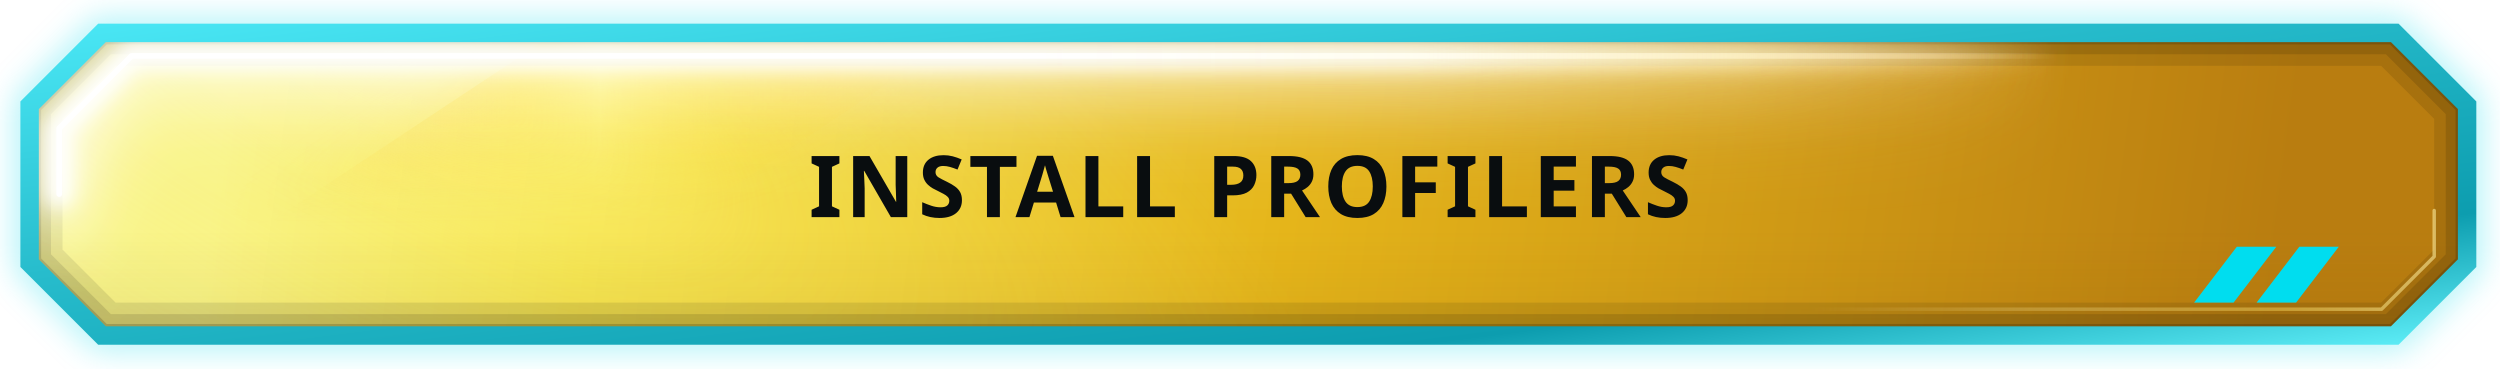
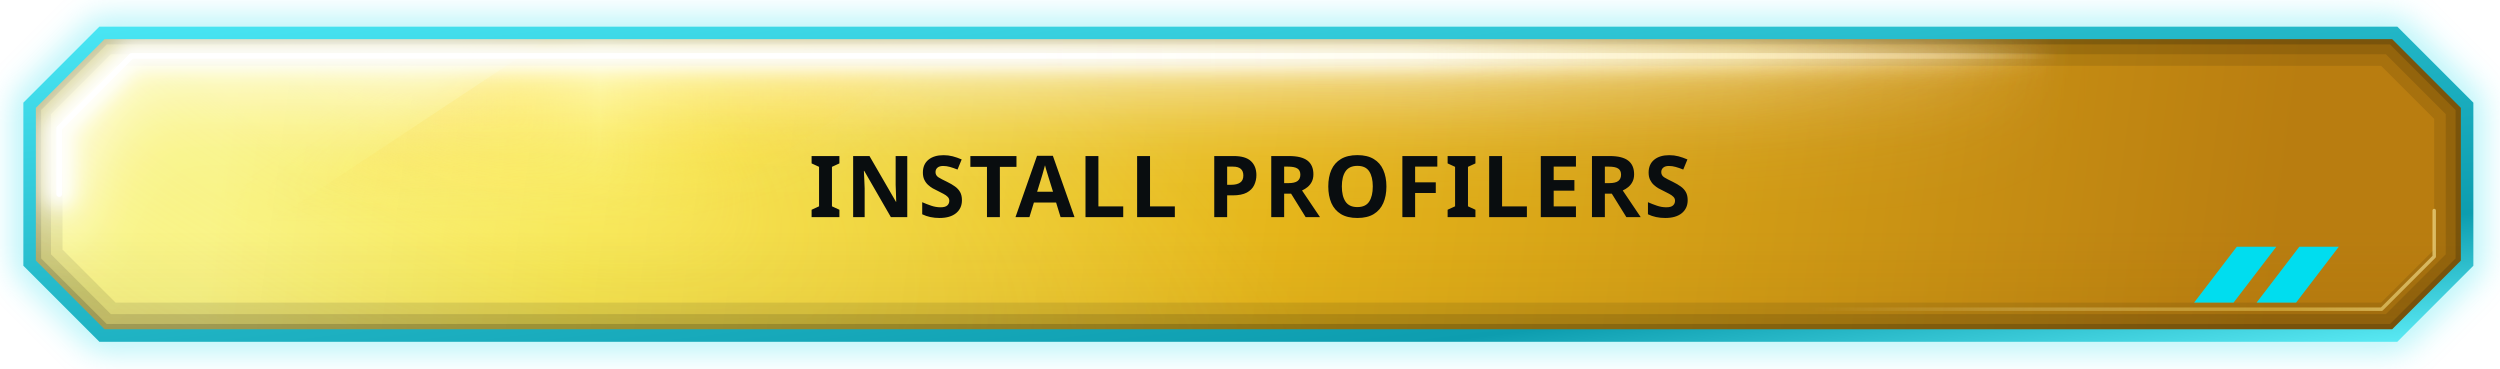
<svg xmlns="http://www.w3.org/2000/svg" width="760" height="112" viewBox="0 0 760 112" fill="none">
  <defs>
    <path id="buttonShape" d="M31 10H728L750 32V80L728 102H31L9 80V32L31 10Z" />
    <linearGradient id="insetHighlight" x1="18" y1="18" x2="625" y2="18" gradientUnits="userSpaceOnUse">
      <stop offset="0" stop-color="#FFFFFF" stop-opacity="1" />
      <stop offset="0.49" stop-color="#FFFFFF" stop-opacity="1" />
      <stop offset="0.68" stop-color="#FFFDF0" stop-opacity="0.97" />
      <stop offset="0.84" stop-color="#FFF4CB" stop-opacity="0.69" />
      <stop offset="0.94" stop-color="#FFECC1" stop-opacity="0.32" />
      <stop offset="1" stop-color="#FFECC1" stop-opacity="0" />
    </linearGradient>
    <filter id="insetHalo" x="-30%" y="-100%" width="190%" height="300%" color-interpolation-filters="sRGB">
      <feGaussianBlur stdDeviation="3.1" />
    </filter>
    <filter id="nearWhiteGlow" x="-40%" y="-130%" width="210%" height="360%" color-interpolation-filters="sRGB">
      <feGaussianBlur stdDeviation="2.15" />
    </filter>
    <filter id="wideLineGlow" x="-50%" y="-200%" width="220%" height="500%" color-interpolation-filters="sRGB">
      <feGaussianBlur stdDeviation="11 16" />
    </filter>
    <filter id="mediumLineGlow" x="-45%" y="-150%" width="200%" height="400%" color-interpolation-filters="sRGB">
      <feGaussianBlur stdDeviation="6.2 9" />
    </filter>
    <linearGradient id="bodyGradient" x1="70" y1="18" x2="690" y2="100" gradientUnits="userSpaceOnUse">
      <stop offset="0%" stop-color="#F8F487" />
      <stop offset="18%" stop-color="#F5E548" />
      <stop offset="52%" stop-color="#E5B51A" />
      <stop offset="100%" stop-color="#B97D10" />
    </linearGradient>
    <radialGradient id="topLight" cx="0" cy="0" r="1" gradientUnits="userSpaceOnUse" gradientTransform="translate(120 16) rotate(28) scale(330 120)">
      <stop offset="0%" stop-color="#FFF8BE" stop-opacity="0.45" />
      <stop offset="38%" stop-color="#FFF18A" stop-opacity="0.18" />
      <stop offset="100%" stop-color="#FFF18A" stop-opacity="0" />
    </radialGradient>
    <linearGradient id="diagonalSheen" gradientUnits="userSpaceOnUse" x1="30" y1="22" x2="293" y2="22">
      <stop offset="0%" stop-color="#CC8400" stop-opacity="0" />
      <stop offset="14%" stop-color="#D68D00" stop-opacity="0.16" />
      <stop offset="30%" stop-color="#F9BA00" stop-opacity="0.24" />
      <stop offset="48%" stop-color="#FFE326" stop-opacity="0.48" />
      <stop offset="58%" stop-color="#FFF777" stop-opacity="0.68" />
      <stop offset="72%" stop-color="#FFE630" stop-opacity="0.32" />
      <stop offset="90%" stop-color="#FFC40B" stop-opacity="0.09" />
      <stop offset="100%" stop-color="#FFC40B" stop-opacity="0" />
    </linearGradient>
    <linearGradient id="sheenAura" gradientUnits="userSpaceOnUse" x1="0" y1="0" x2="1" y2="0">
      <stop offset="0%" stop-color="#F8AF00" stop-opacity="0" />
      <stop offset="45%" stop-color="#FFD300" stop-opacity="0.23" />
      <stop offset="65%" stop-color="#FFF51F" stop-opacity="0.30" />
      <stop offset="100%" stop-color="#FFD300" stop-opacity="0" />
    </linearGradient>
    <filter id="sheenSoftGlow" x="-20%" y="-70%" width="140%" height="240%" color-interpolation-filters="sRGB">
      <feGaussianBlur stdDeviation="8" />
    </filter>
    <linearGradient id="sheenVerticalFade" gradientUnits="userSpaceOnUse" x1="0" y1="10" x2="0" y2="69">
      <stop offset="0%" stop-color="white" stop-opacity="0.96" />
      <stop offset="25%" stop-color="white" stop-opacity="0.82" />
      <stop offset="52%" stop-color="white" stop-opacity="0.38" />
      <stop offset="85%" stop-color="white" stop-opacity="0.07" />
      <stop offset="100%" stop-color="white" stop-opacity="0" />
    </linearGradient>
    <mask id="stripeFade" maskUnits="userSpaceOnUse" x="0" y="0" width="760" height="112" style="mask-type:alpha">
      <rect x="0" y="0" width="760" height="112" fill="url(#sheenVerticalFade)" />
    </mask>
    <clipPath id="buttonClip">
      <use href="#buttonShape" />
    </clipPath>
    <clipPath id="shellClip">
      <use href="#buttonShape" />
    </clipPath>
    <linearGradient id="lowerRightLine" x1="550" y1="94" x2="740" y2="94" gradientUnits="userSpaceOnUse">
      <stop offset="0%" stop-color="#FFF0A3" stop-opacity="0" />
      <stop offset="35%" stop-color="#FFF0A3" stop-opacity="0.24" />
      <stop offset="75%" stop-color="#FFE66D" stop-opacity="0.40" />
      <stop offset="100%" stop-color="#FFF1A4" stop-opacity="0.56" />
    </linearGradient>
    <linearGradient id="lowerShade" x1="0" y1="112" x2="0" y2="70" gradientUnits="userSpaceOnUse">
      <stop offset="0%" stop-color="#7F5708" stop-opacity="0.12" />
      <stop offset="100%" stop-color="#7F5708" stop-opacity="0" />
    </linearGradient>
    <linearGradient id="outline" x1="0%" y1="0%" x2="100%" y2="100%">
      <stop offset="0%" stop-color="#49E6F4" />
      <stop offset="40%" stop-color="#27BCCC" />
      <stop offset="80%" stop-color="#0D9DAF" />
      <stop offset="100%" stop-color="#5AEAF4" />
    </linearGradient>
    <filter id="rimGlow" x="-10%" y="-60%" width="120%" height="220%">
      <feGaussianBlur stdDeviation="4.8" />
    </filter>
  </defs>
  <use href="#buttonShape" fill="none" stroke="#00DBED" stroke-width="8.4" filter="url(#rimGlow)" stroke-opacity=".34" />
  <use href="#buttonShape" fill="url(#bodyGradient)" />
  <use href="#buttonShape" fill="url(#topLight)" />
  <use href="#buttonShape" fill="url(#lowerShade)" />
  <g clip-path="url(#buttonClip)" mask="url(#stripeFade)">
    <path d="M169 10H293L155 102H30Z" fill="#FFD51C" opacity="0.42" filter="url(#sheenSoftGlow)" />
    <path d="M169 10H293L155 102H30Z" fill="url(#diagonalSheen)" />
  </g>
  <g clip-path="url(#buttonClip)" fill="none" stroke="#030608" stroke-linejoin="round">
    <use href="#buttonShape" stroke-width="20" stroke-opacity=".10" />
    <use href="#buttonShape" stroke-width="13" stroke-opacity=".12" />
    <use href="#buttonShape" stroke-width="7" stroke-opacity=".17" />
  </g>
  <g clip-path="url(#shellClip)" fill="none" stroke="url(#insetHighlight)" stroke-linecap="round" stroke-linejoin="round">
    <path d="M18 59V39L40 17H625" stroke-width="29" opacity="0.39" filter="url(#wideLineGlow)" />
    <path d="M18 59V39L40 17H625" stroke-width="19" opacity="0.45" filter="url(#mediumLineGlow)" />
    <path d="M18 59V39L40 17H625" stroke-width="9.6" opacity="0.75" filter="url(#insetHalo)" />
    <path d="M18 59V39L40 17H625" stroke-width="4.8" opacity="0.76" filter="url(#nearWhiteGlow)" />
  </g>
  <path d="M18 59V39L40 17H625" stroke="url(#insetHighlight)" stroke-width="1.72" fill="none" stroke-linecap="round" stroke-linejoin="round" />
  <path d="M550 94H724L740 78V64" stroke="url(#lowerRightLine)" stroke-width="1.05" stroke-linecap="round" stroke-linejoin="round" />
-   <use href="#buttonShape" fill="none" stroke="url(#outline)" stroke-width="5.6" />
+   <use href="#buttonShape" fill="none" stroke="url(#outline)" stroke-width="3.8" />
  <path d="M667 92L680 75H692L679 92H667Z" fill="#00DDEF" />
  <path d="M686 92L699 75H711L698 92H686Z" fill="#00DDEF" />
  <text x="380" y="66" text-anchor="middle" font-family="Rajdhani, Oxanium, Arial Narrow, sans-serif" font-size="26" font-weight="700" letter-spacing="1.0" fill="#090D0F">INSTALL PROFILERS</text>
</svg>
